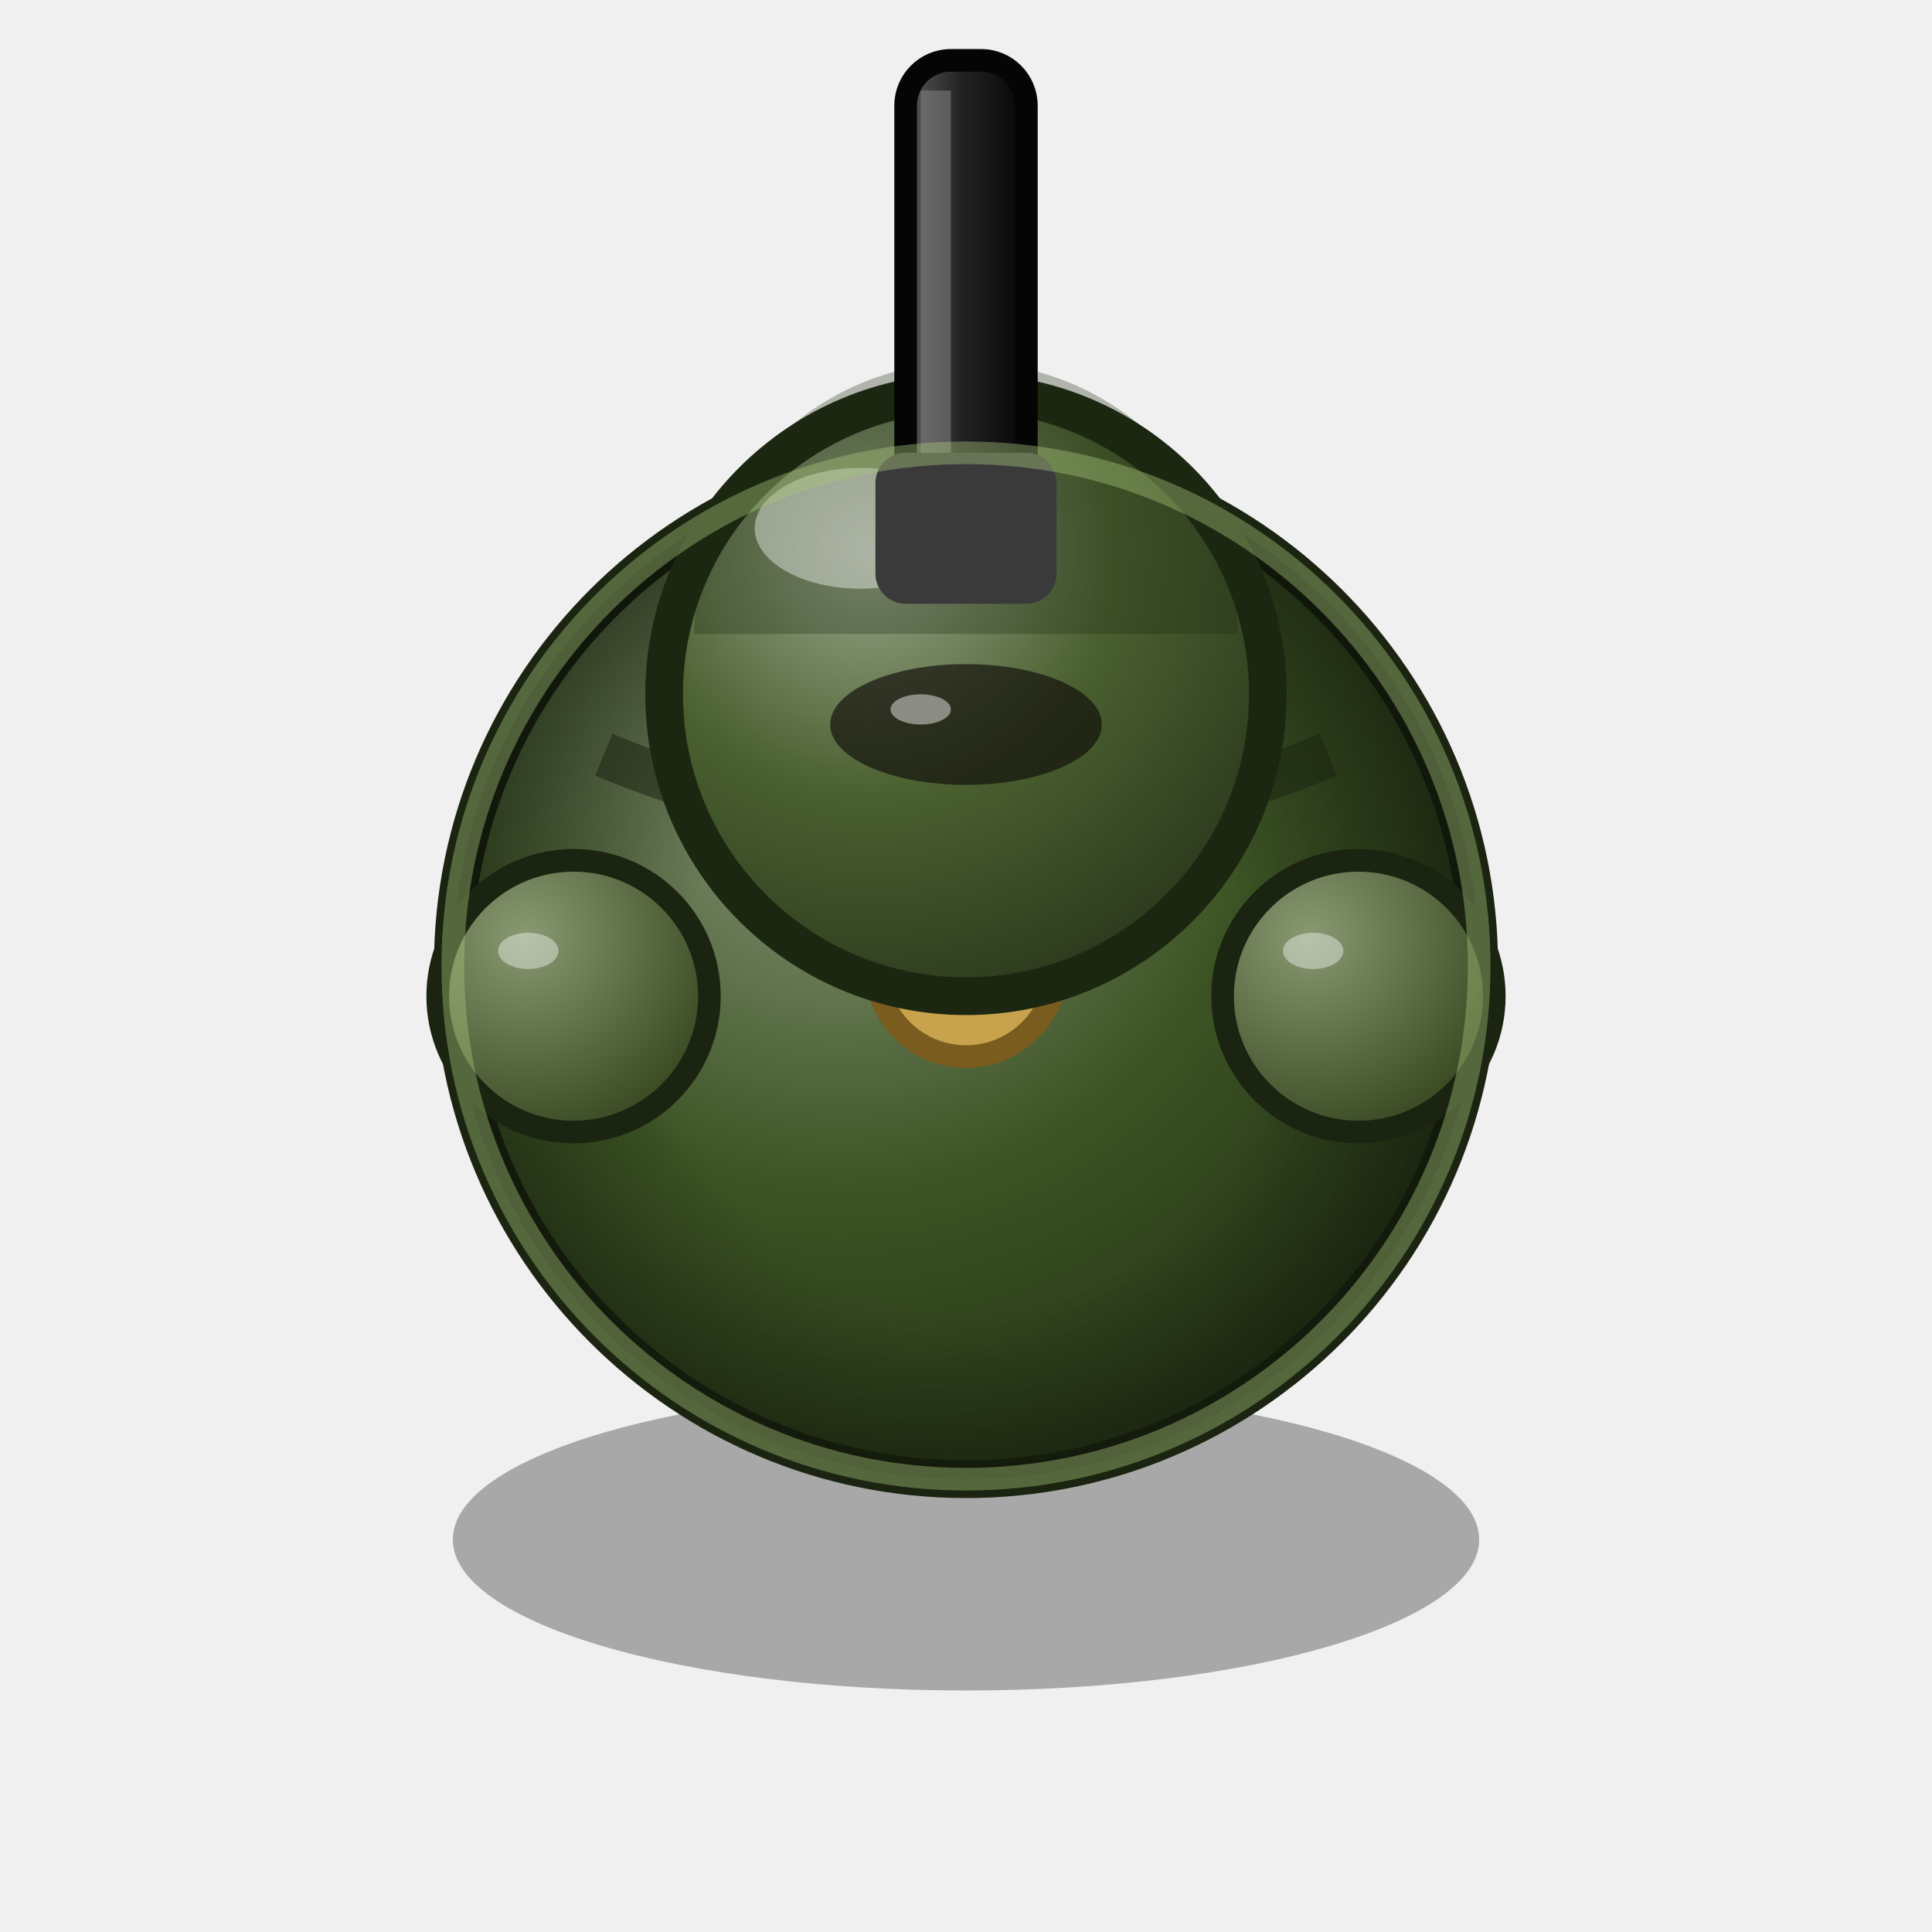
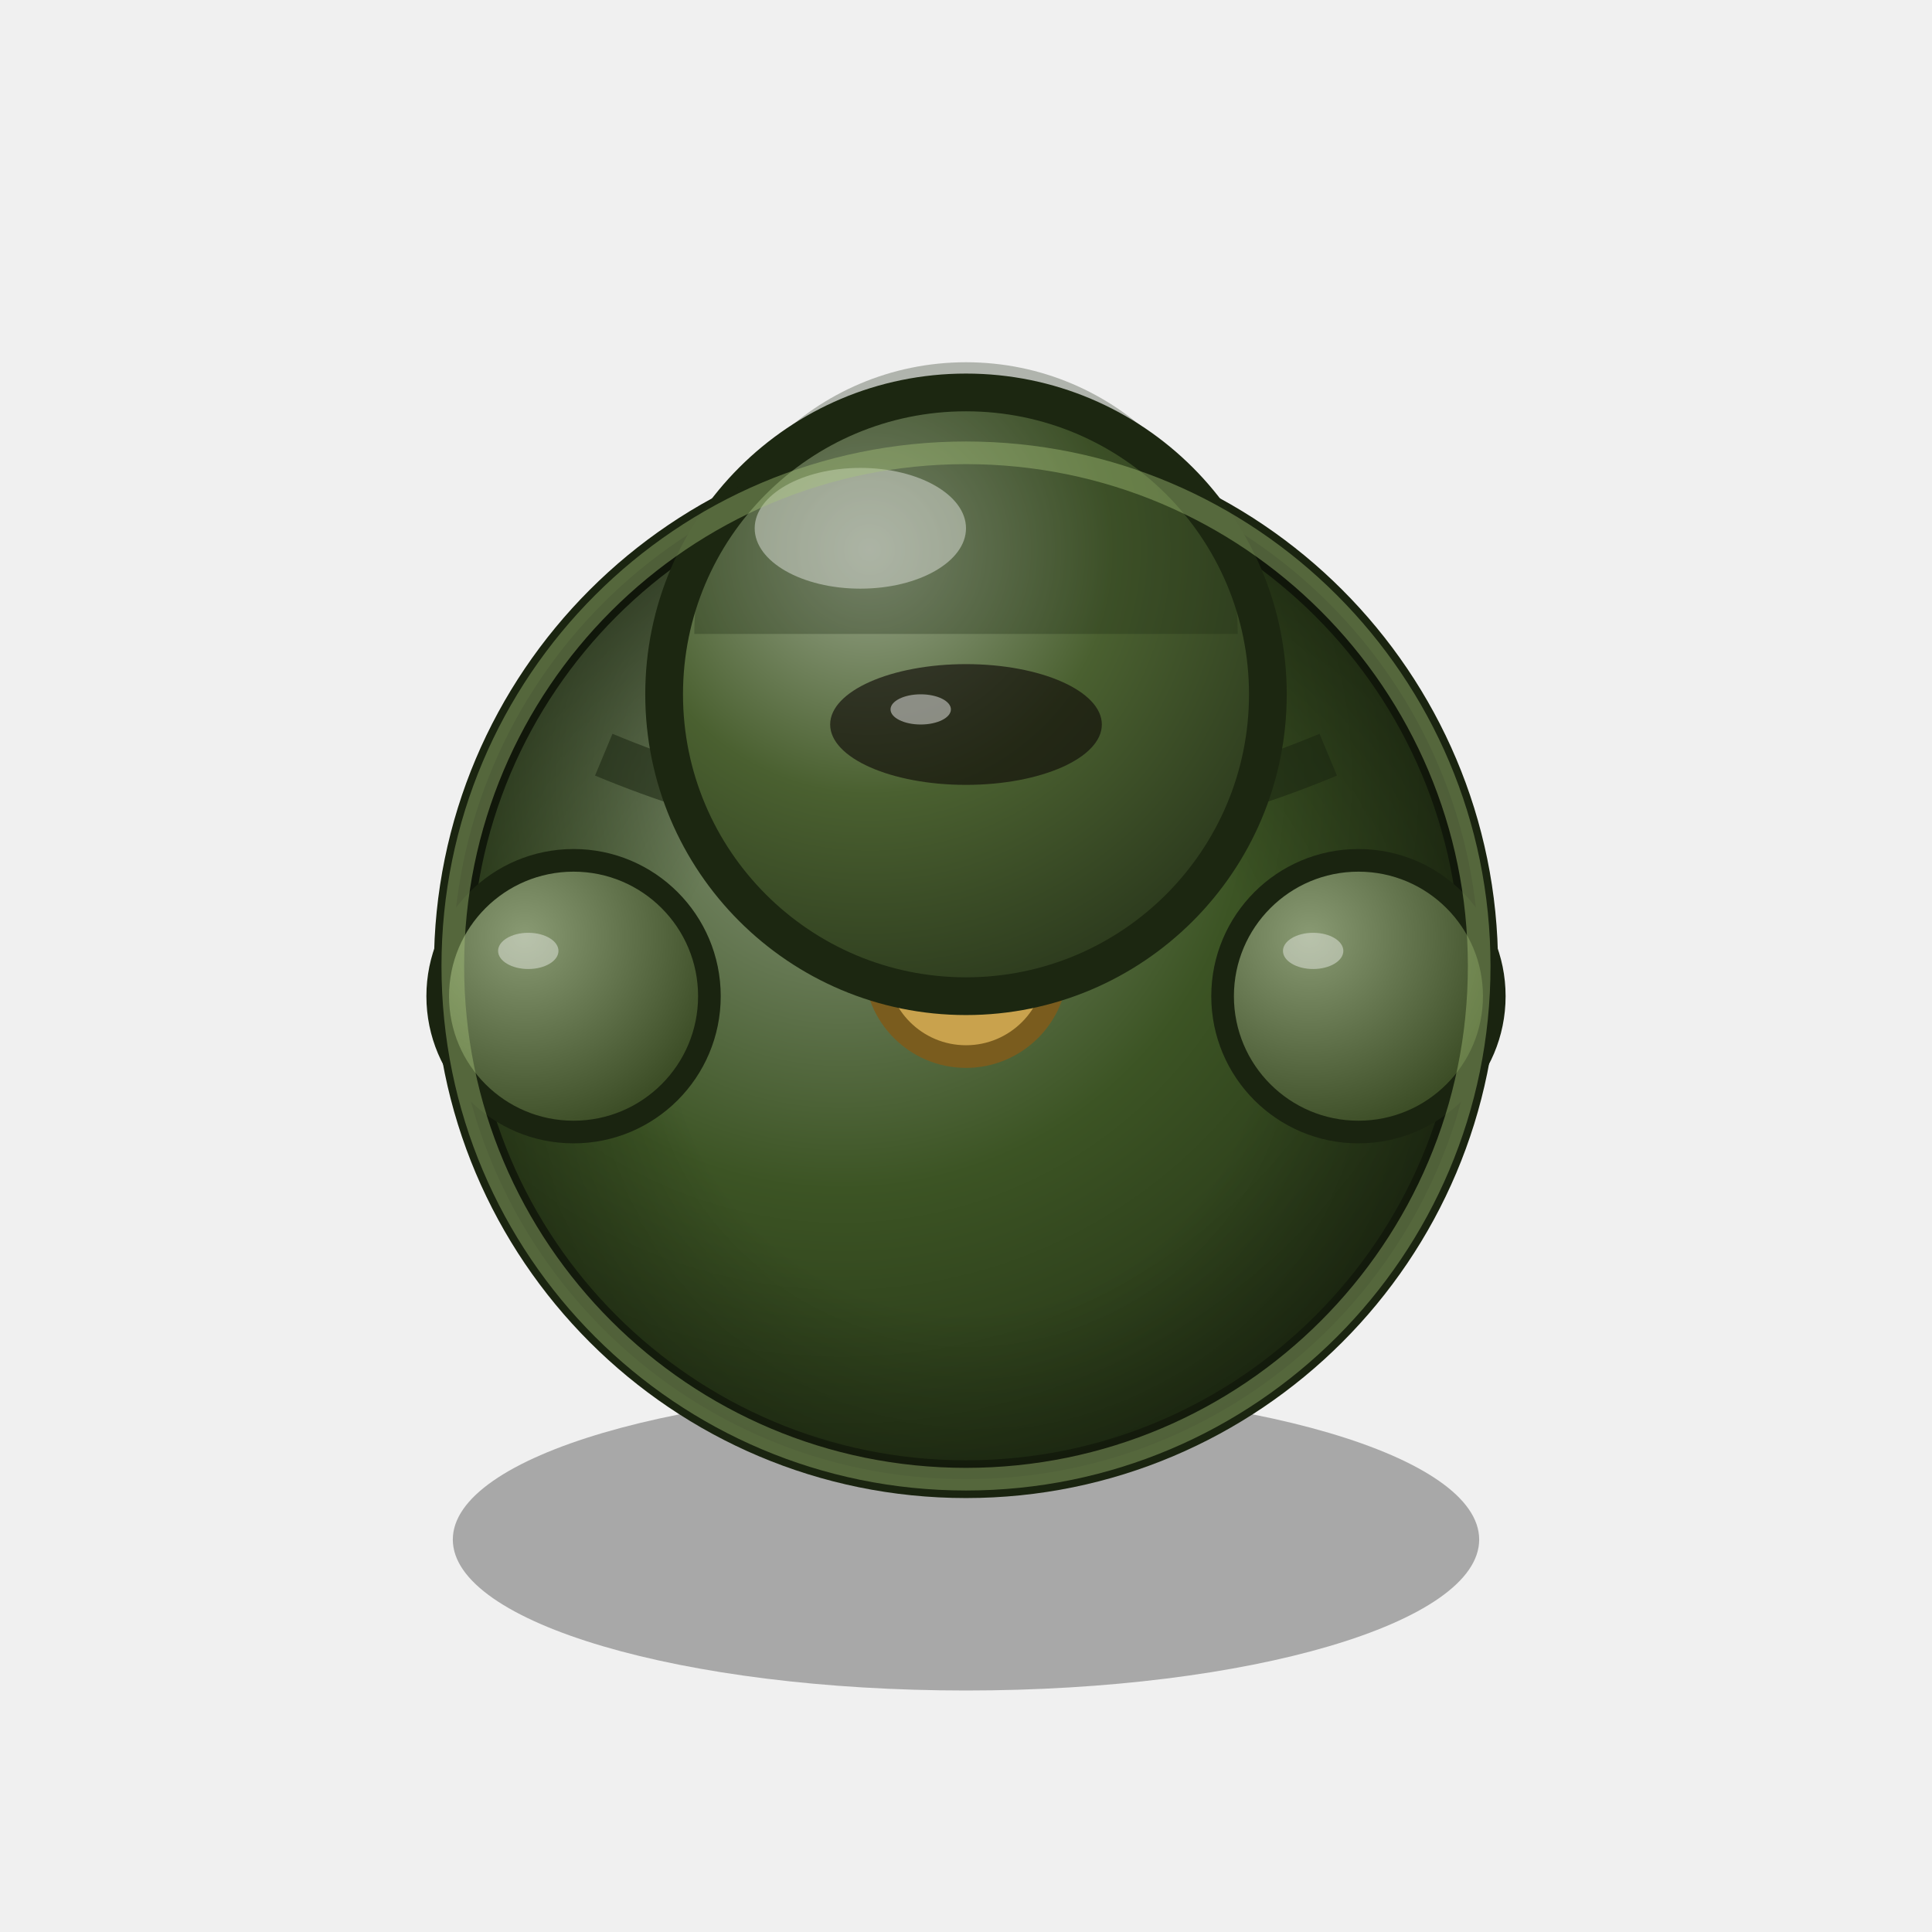
<svg xmlns="http://www.w3.org/2000/svg" viewBox="0 0 128 128">
  <defs>
    <radialGradient id="body" cx="38%" cy="32%" r="72%">
      <stop offset="0%" stop-color="#8a987c" />
      <stop offset="55%" stop-color="#3c5424" />
      <stop offset="100%" stop-color="#233115" />
    </radialGradient>
    <radialGradient id="helmet" cx="34%" cy="26%" r="78%">
      <stop offset="0%" stop-color="#9ba88d" />
      <stop offset="52%" stop-color="#4a6030" />
      <stop offset="100%" stop-color="#2c3a1d" />
    </radialGradient>
    <radialGradient id="arm" cx="32%" cy="28%" r="85%">
      <stop offset="0%" stop-color="#899a73" />
      <stop offset="100%" stop-color="#30411a" />
    </radialGradient>
    <radialGradient id="pack" cx="38%" cy="30%" r="75%">
      <stop offset="0%" stop-color="#637458" />
      <stop offset="100%" stop-color="#213016" />
    </radialGradient>
    <linearGradient id="gun" x1="0%" y1="0%" x2="100%" y2="0%">
      <stop offset="0%" stop-color="#5a5a5a" />
      <stop offset="45%" stop-color="#232323" />
      <stop offset="100%" stop-color="#050505" />
    </linearGradient>
    <radialGradient id="ao" cx="50%" cy="55%" r="52%">
      <stop offset="55%" stop-color="#000" stop-opacity="0" />
      <stop offset="100%" stop-color="#000" stop-opacity="0.38" />
    </radialGradient>
  </defs>
  <ellipse cx="64" cy="102" rx="34" ry="10" fill="#000" opacity="0.3" />
  <ellipse cx="64" cy="78" rx="22" ry="18" fill="url(#pack)" />
  <path d="M48 68 Q64 78 80 68" stroke="#000" stroke-width="2" opacity="0.2" fill="none" />
  <circle cx="64" cy="64" r="34" fill="url(#body)" stroke="#1a2410" stroke-width="2.5" />
  <circle cx="64" cy="64" r="34" fill="url(#ao)" />
  <path d="M40 50 Q64 60 88 50" stroke="#1a2410" stroke-width="3" fill="none" opacity="0.55" />
  <circle cx="64" cy="64" r="6" fill="#c9a24d" stroke="#7a5c1e" stroke-width="1.5" />
  <ellipse cx="61" cy="61" rx="2" ry="1.3" fill="#fff" opacity="0.5" />
  <circle cx="64" cy="46" r="20" fill="url(#helmet)" stroke="#1c2711" stroke-width="2.5" />
  <path d="M46 42 A18 18 0 0 1 82 42" fill="#1c2711" opacity="0.3" />
  <ellipse cx="57" cy="35" rx="7" ry="4" fill="#fff" opacity="0.4" />
  <ellipse cx="64" cy="48" rx="9" ry="4" fill="#100a08" opacity="0.65" />
  <ellipse cx="61" cy="47" rx="2" ry="1" fill="#fff" opacity="0.45" />
-   <rect x="60" y="4" width="8" height="30" rx="3" fill="url(#gun)" stroke="#050505" stroke-width="1.5" />
-   <rect x="58" y="30" width="12" height="10" rx="2" fill="#3a3a3a" />
-   <rect x="61" y="6" width="2" height="24" fill="#8a8a8a" opacity="0.5" />
  <circle cx="38" cy="66" r="9" fill="url(#arm)" stroke="#1a2410" stroke-width="1.5" />
  <circle cx="90" cy="66" r="9" fill="url(#arm)" stroke="#1a2410" stroke-width="1.5" />
  <ellipse cx="35" cy="63" rx="2" ry="1.2" fill="#fff" opacity="0.4" />
  <ellipse cx="87" cy="63" rx="2" ry="1.2" fill="#fff" opacity="0.4" />
  <circle cx="64" cy="64" r="34" fill="none" stroke="#a8c47a" stroke-width="1.5" opacity="0.42" />
</svg>
